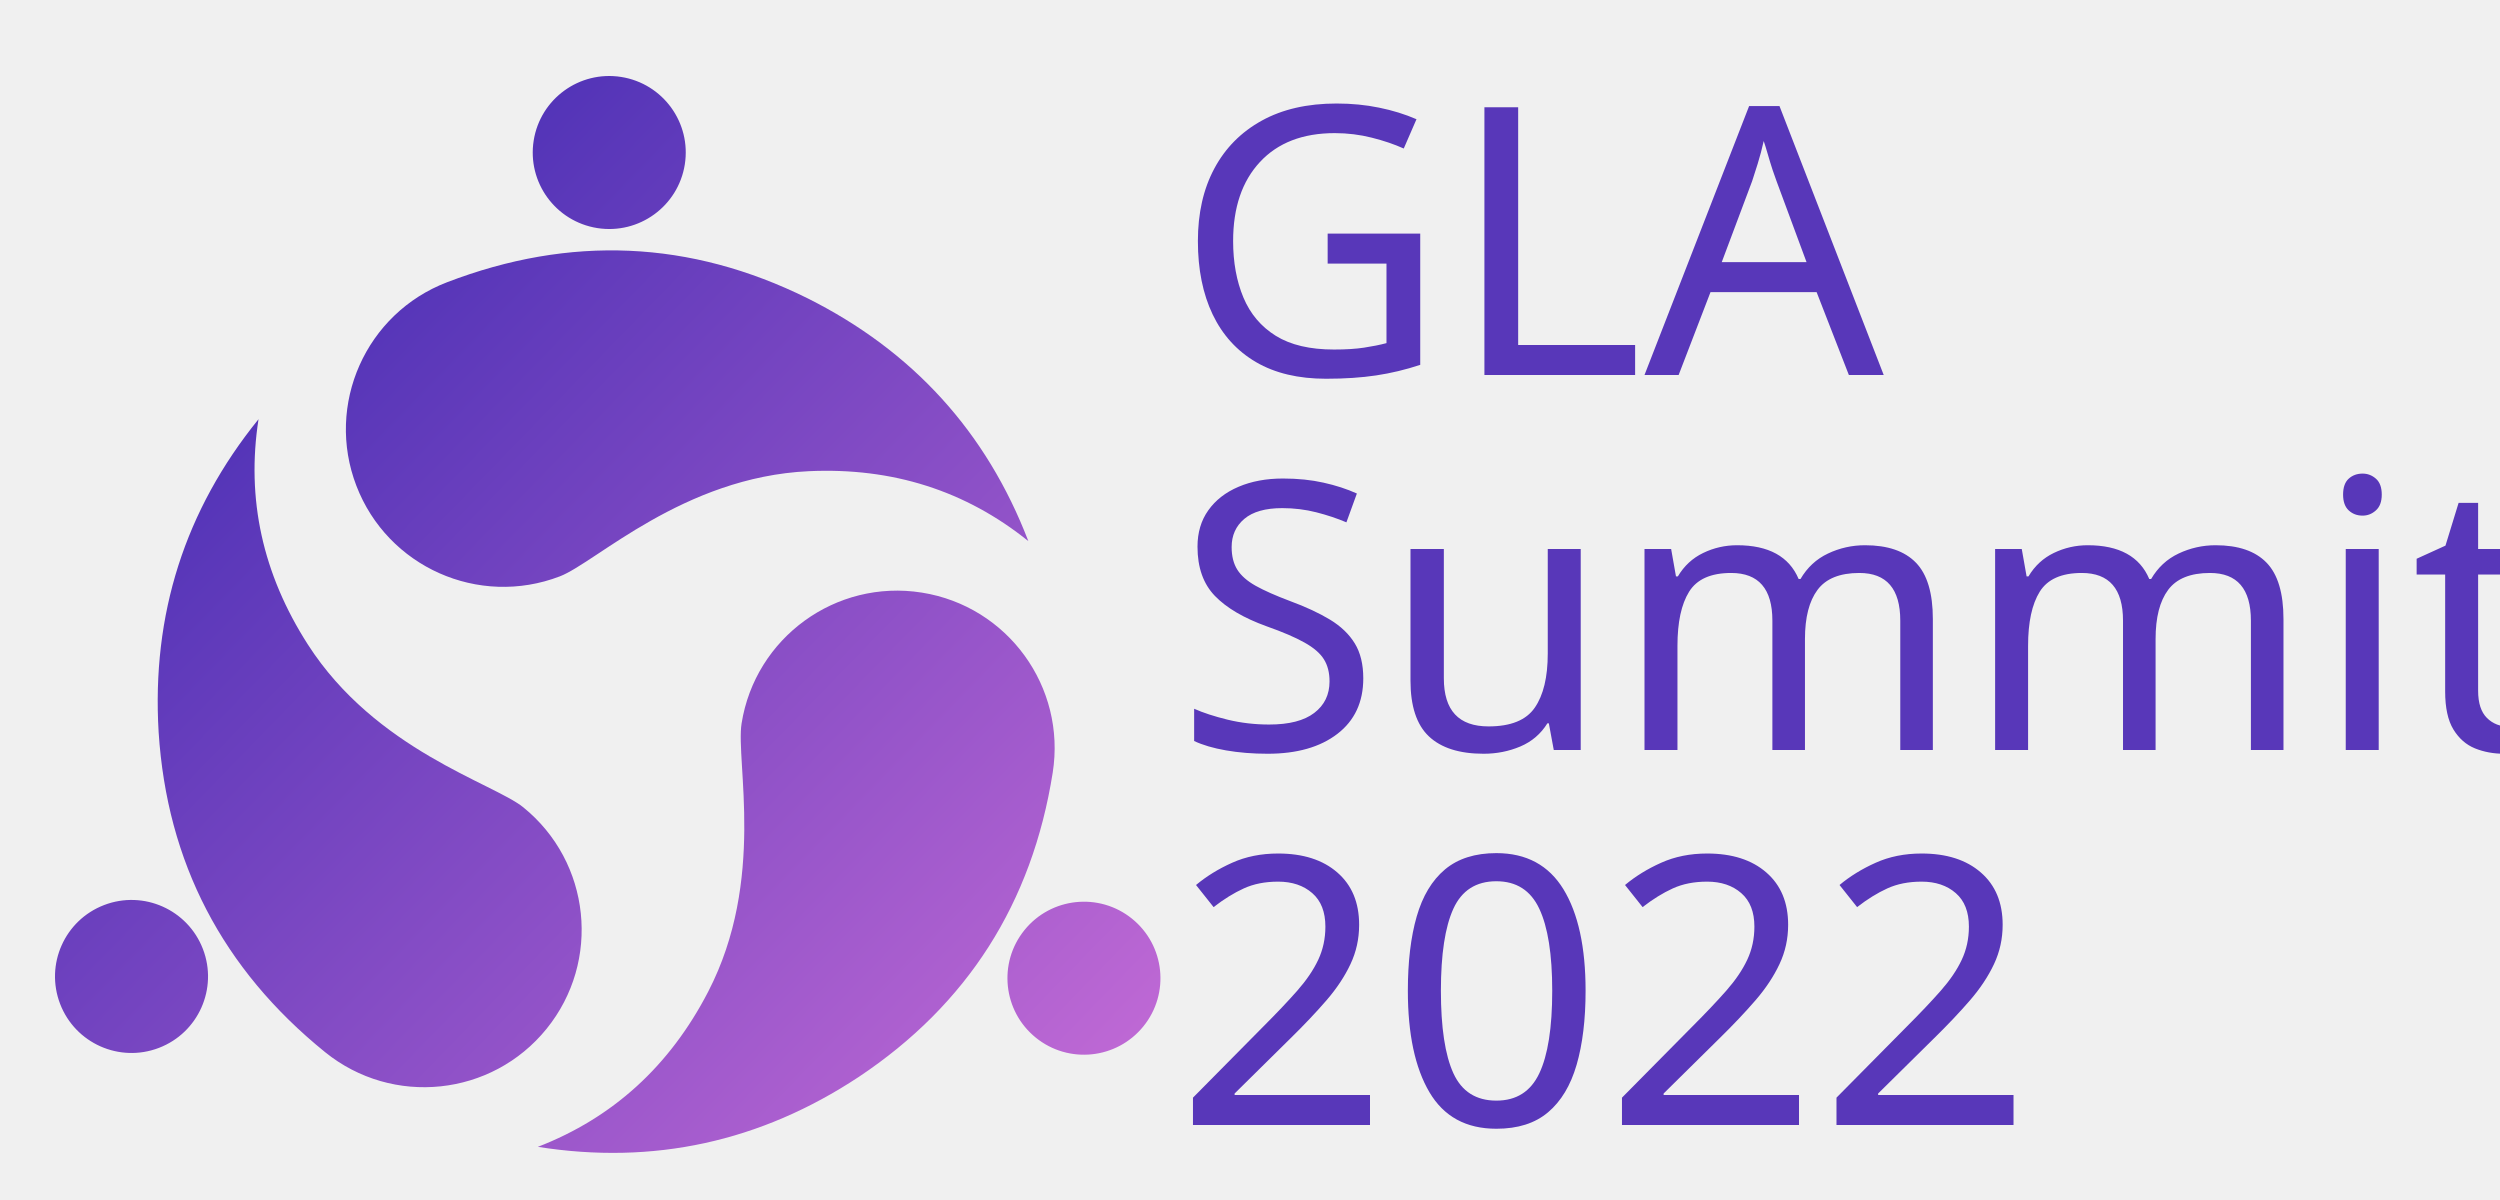
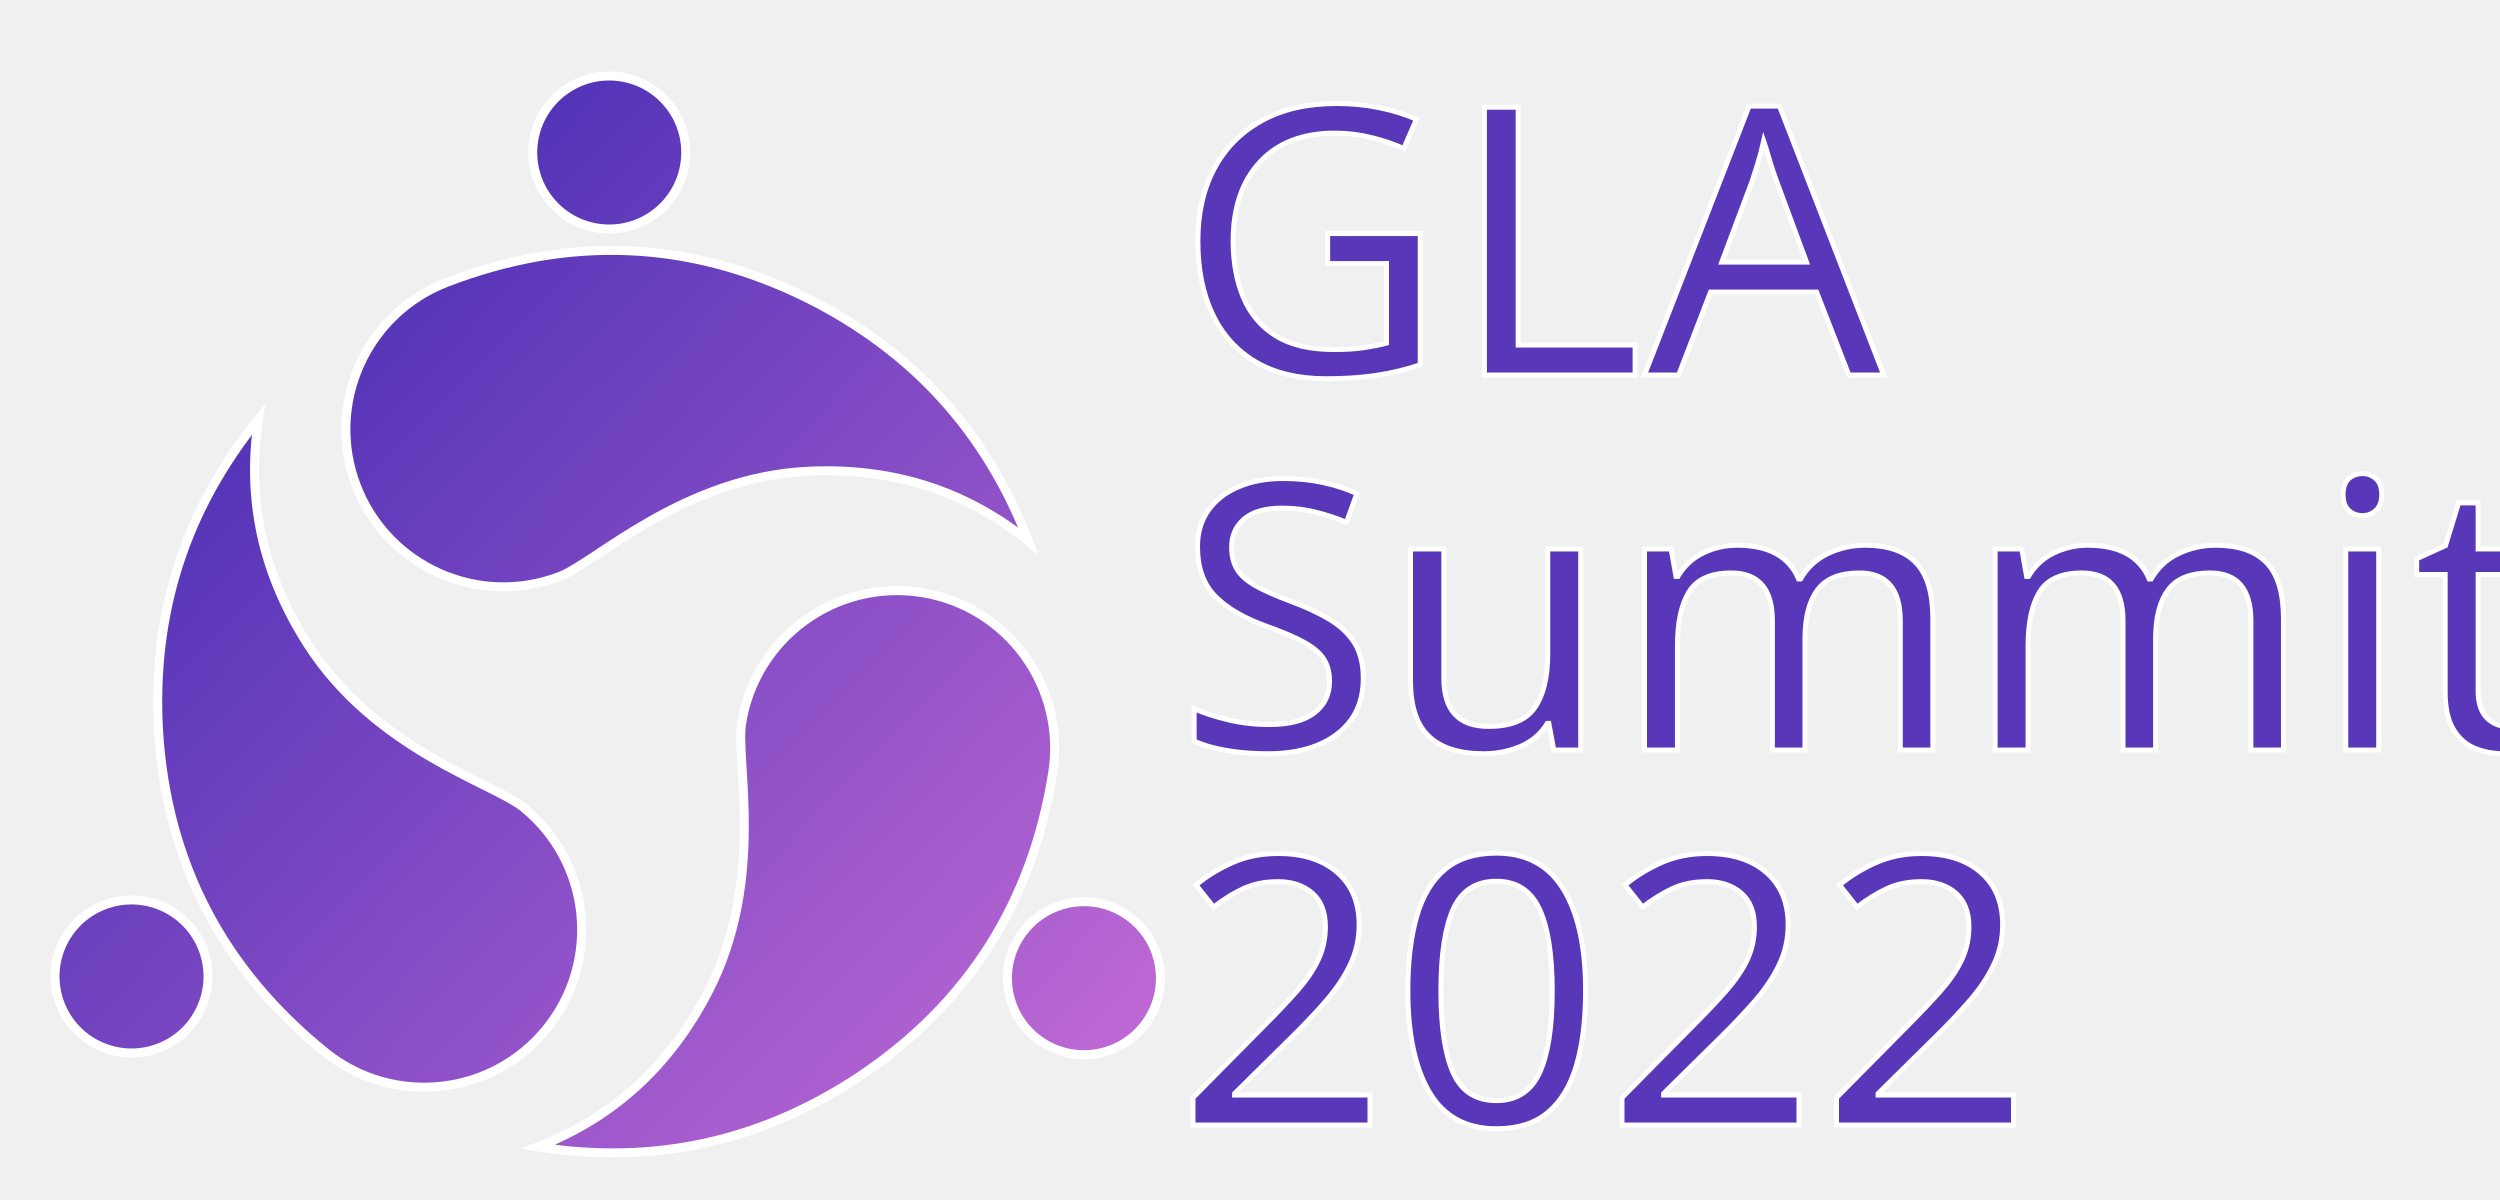
<svg xmlns="http://www.w3.org/2000/svg" width="500px" height="240px" viewBox="0 0 500 240" version="1.1">
  <defs>
    <linearGradient x1="0%" y1="2.55%" x2="102%" y2="98.399%" id="linearGradient-1">
      <stop stop-color="#3023AE" offset="0%" />
      <stop stop-color="#C86DD7" offset="100%" />
    </linearGradient>
  </defs>
-   <g id="GLA-Logo" transform="translate(-160, -100) scale(0.9,0.9)" fill="url(#linearGradient-1)">
+   <g id="GLA-Logo" transform="translate(-160, -100) scale(0.9,0.9)" fill="url(#linearGradient-1)" stroke="white" stroke-width="2">
    <g id="GLA-Summit-Logo">
      <path d="M342.572,271.892 C345.596,252.8 363.524,239.774 382.616,242.798 C401.708,245.822 414.734,263.75 411.71,282.842 C407.122,311.814 392.754,334.344 368.606,350.431 C346.747,364.856 322.978,370.035 297.298,365.968 C313.991,359.503 326.612,348.002 335.161,331.466 C347.985,306.662 341.236,280.328 342.572,271.892 Z M235.227,204.267 C232.479,221.956 236.128,238.636 246.175,254.308 C261.244,277.816 287.424,285.138 294.062,290.513 C309.084,302.678 311.401,324.717 299.236,339.74 C287.071,354.762 265.032,357.078 250.009,344.913 C227.213,326.453 214.886,302.745 213.028,273.79 C211.465,247.647 218.865,224.473 235.227,204.267 Z M405.443,317.792 C411.352,310.496 422.057,309.371 429.353,315.279 C436.65,321.188 437.775,331.893 431.866,339.189 C425.958,346.486 415.253,347.611 407.956,341.702 C400.66,335.794 399.535,325.089 405.443,317.792 Z M200.912,312.233 C209.678,308.868 219.511,313.246 222.875,322.011 C226.24,330.776 221.862,340.61 213.097,343.974 C204.332,347.339 194.498,342.961 191.134,334.196 C187.769,325.43 192.147,315.597 200.912,312.233 Z M277.105,173.841 C304.49,163.329 331.185,164.507 357.191,177.375 C380.612,189.093 396.982,207.089 406.3,231.362 C392.354,220.138 376.084,214.958 357.489,215.822 C329.596,217.119 310.164,236.131 302.19,239.191 C284.144,246.119 263.9,237.105 256.972,219.059 C250.045,201.013 259.059,180.768 277.105,173.841 Z M296.374,142.343 C297.843,133.07 306.551,126.743 315.825,128.212 C325.098,129.681 331.425,138.389 329.956,147.662 C328.487,156.935 319.779,163.262 310.506,161.793 C301.232,160.324 294.906,151.616 296.374,142.343 Z" id="GLA-logo" />
    </g>
  </g>
-   <g id="GLA-Logo-Text" font-size="75" fill="#5837B9" font-family="sans-serif">
+   <g id="GLA-Logo-Text" font-size="75" fill="#5837B9" font-family="sans-serif" stroke="white" stroke-width="1">
    <text x="235" y="75">GLA</text>
    <text x="235" y="150">Summit</text>
    <text x="235" y="225">2022</text>
  </g>
</svg>
